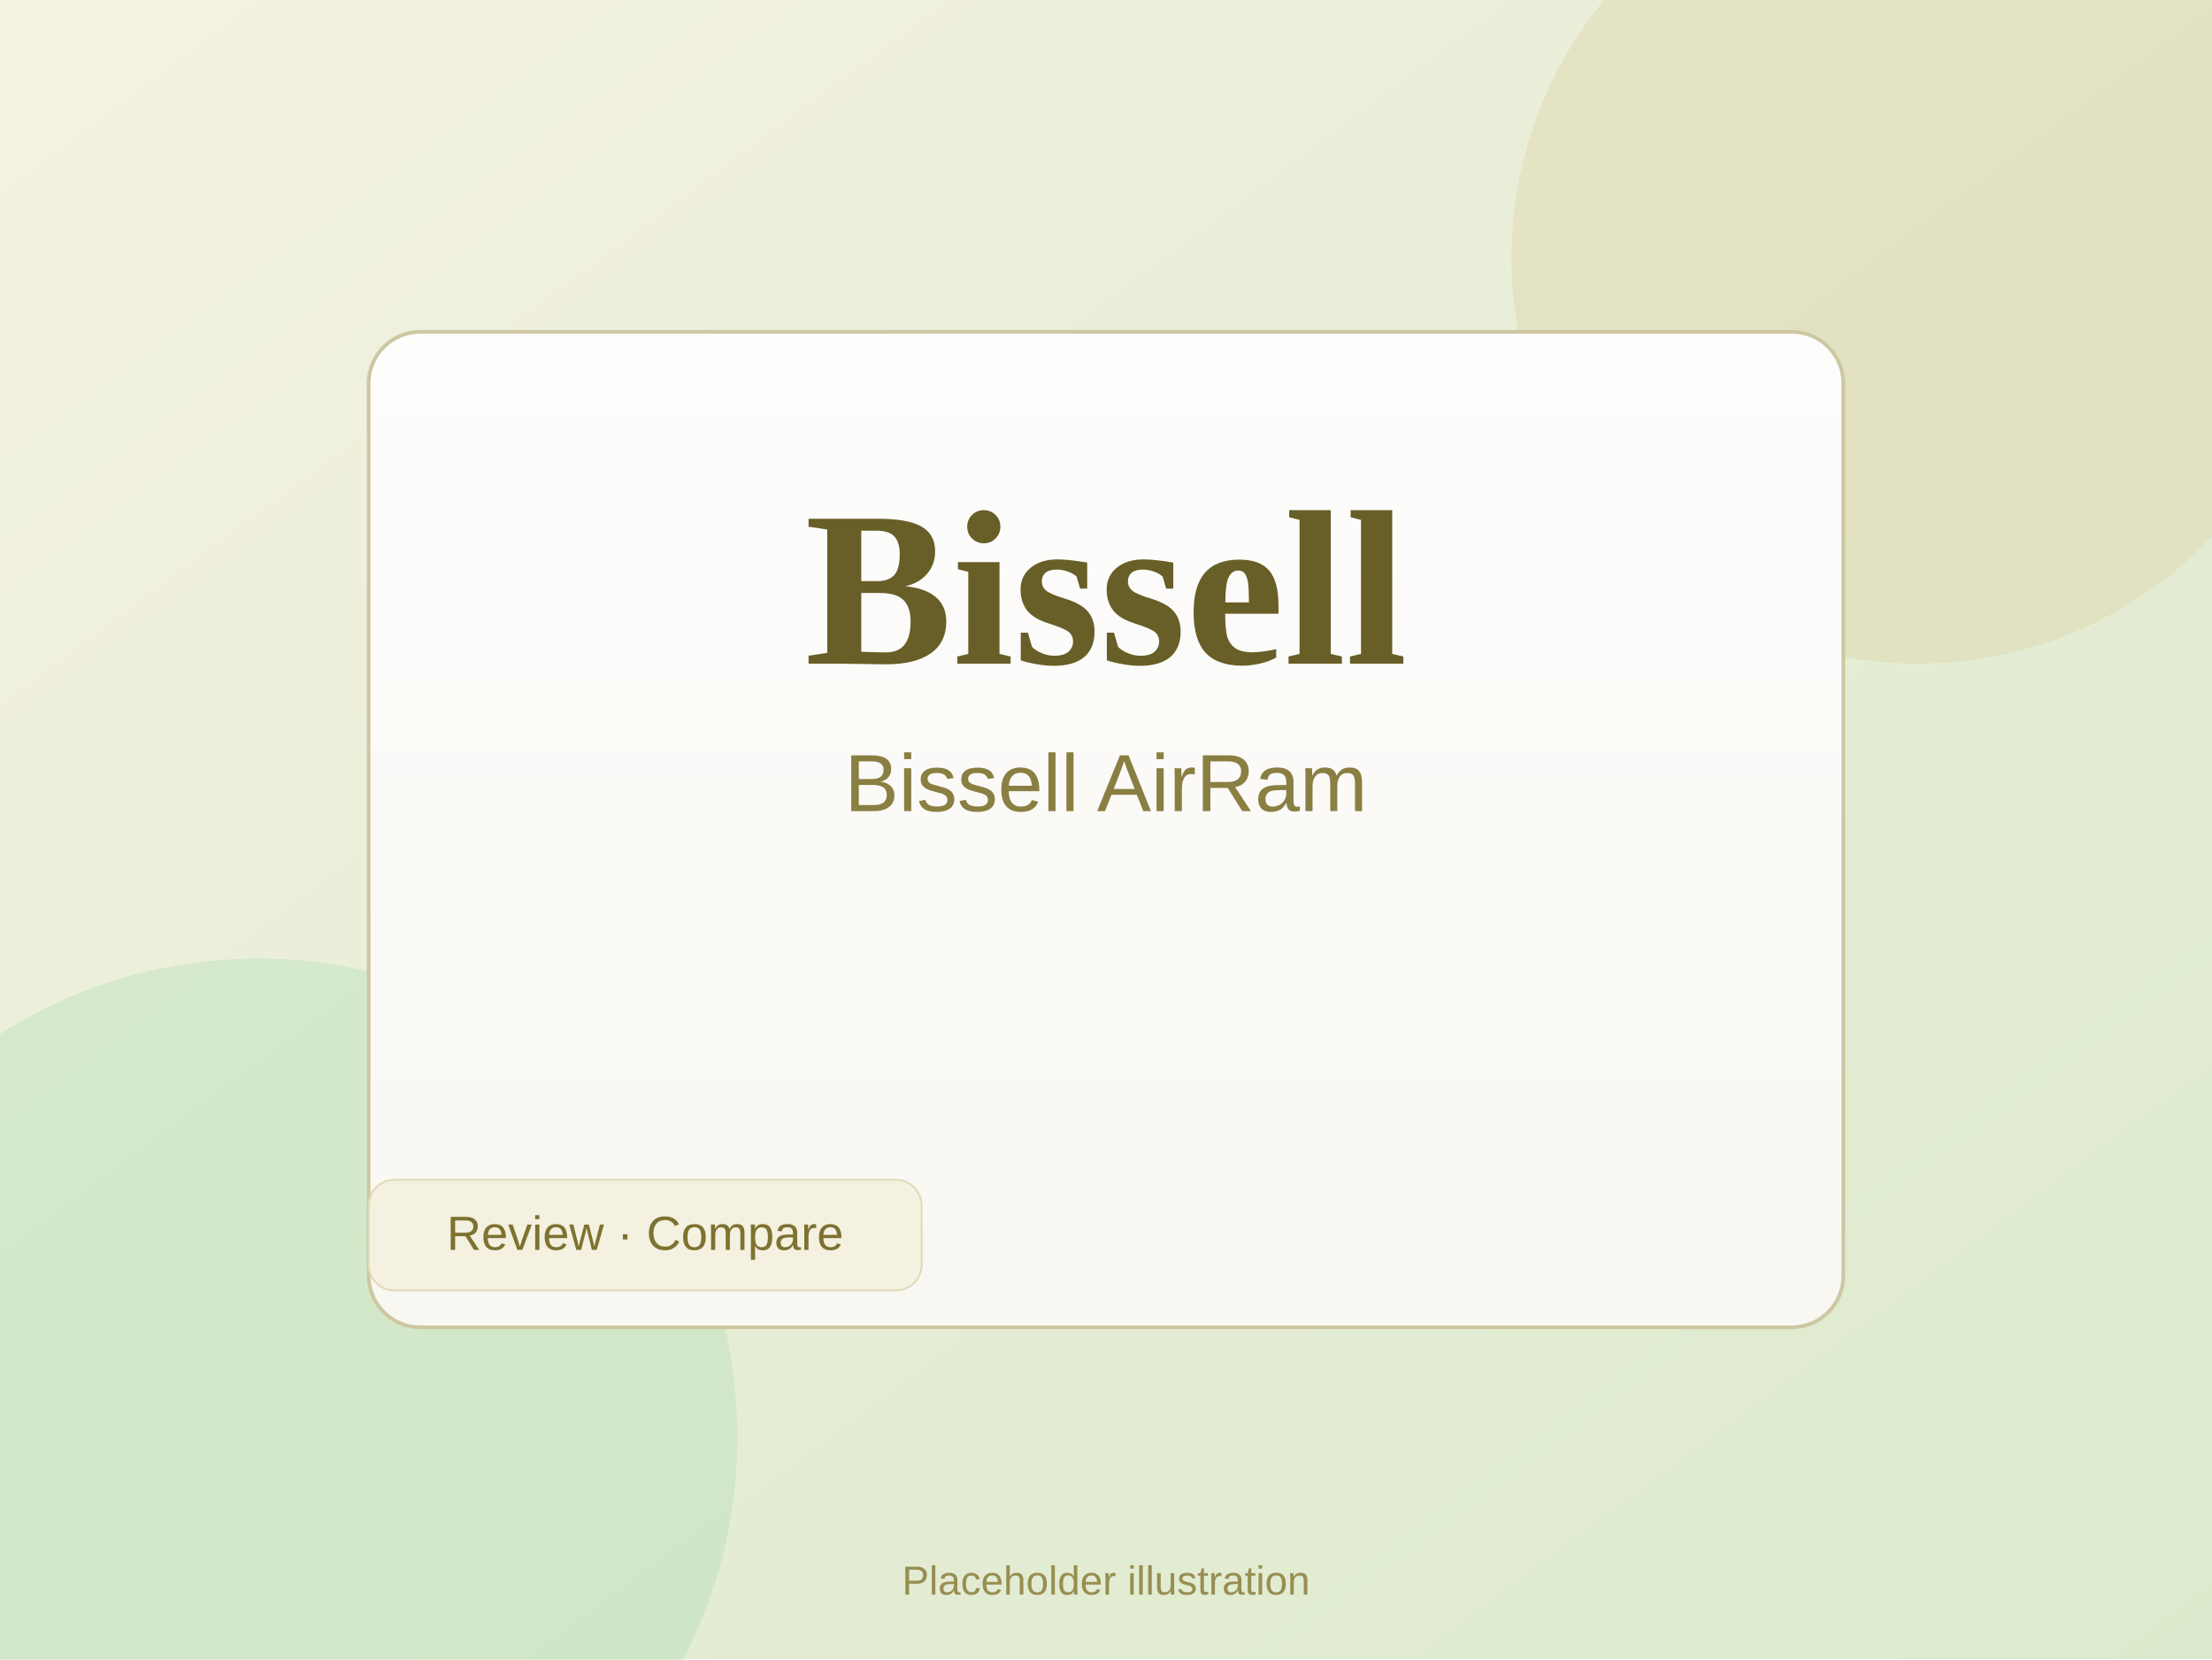
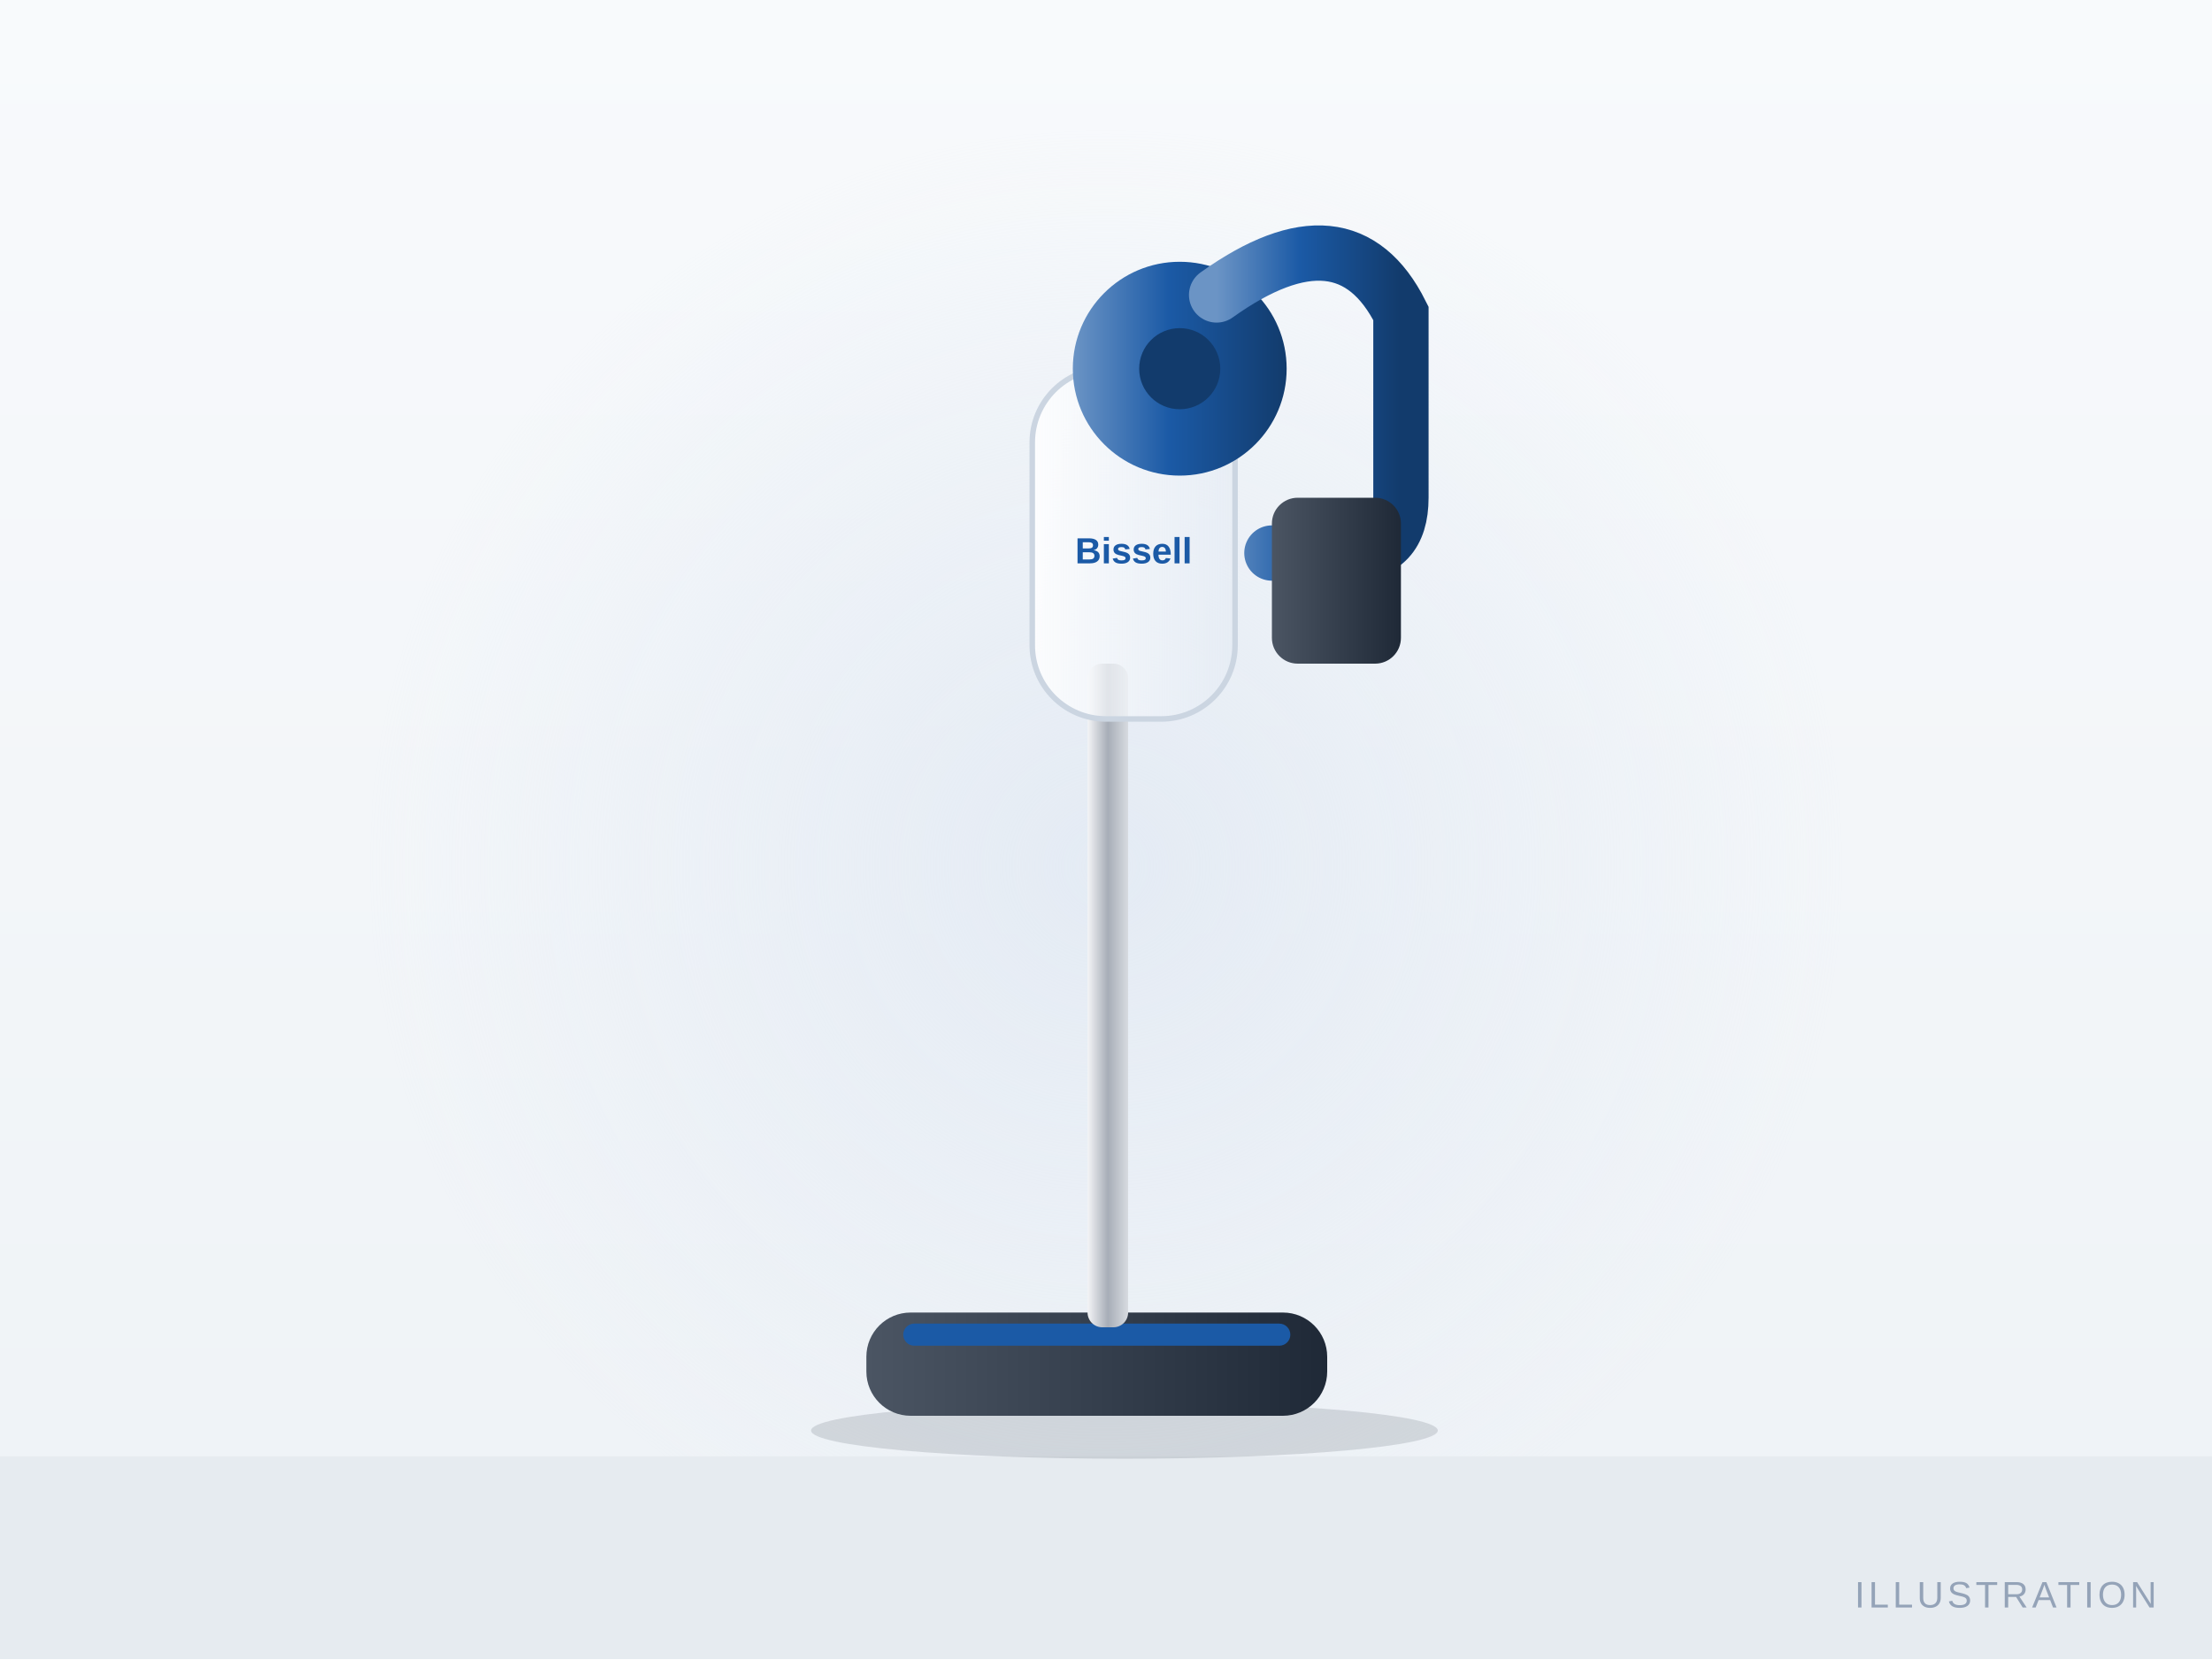
- <svg xmlns="http://www.w3.org/2000/svg" width="1200" height="900" viewBox="0 0 1200 900" role="img" aria-label="Bissell AirRam — placeholder image">
+ <svg xmlns="http://www.w3.org/2000/svg" width="1200" height="900" viewBox="0 0 1200 900" role="img" aria-label="Illustration of the Bissell AirRam">
  <defs>
-     <linearGradient id="bg" x1="0" y1="0" x2="1" y2="1">
-       <stop offset="0" stop-color="hsl(51, 48%, 92%)" />
-       <stop offset="1" stop-color="hsl(91, 42%, 86%)" />
+     <linearGradient id="g-bg" x1="0" y1="0" x2="0" y2="1">
+       <stop offset="0" stop-color="#f8fafc" />
+       <stop offset="1" stop-color="#eef2f6" />
    </linearGradient>
-     <linearGradient id="card" x1="0" y1="0" x2="0" y2="1">
-       <stop offset="0" stop-color="hsl(51, 34%, 99%)" />
-       <stop offset="1" stop-color="hsl(51, 30%, 96%)" />
+     <radialGradient id="g-halo" cx="0.5" cy="0.5" r="0.5">
+       <stop offset="0" stop-color="#e4ebf4" />
+       <stop offset="1" stop-color="#e4ebf4" stop-opacity="0" />
+     </radialGradient>
+     <linearGradient id="g-body" x1="0" y1="0" x2="1" y2="0">
+       <stop offset="0" stop-color="#6b94c5" />
+       <stop offset="0.45" stop-color="#1b5aa6" />
+       <stop offset="1" stop-color="#123b6c" />
+     </linearGradient>
+     <linearGradient id="g-plastic" x1="0" y1="0" x2="1" y2="0">
+       <stop offset="0" stop-color="#fbfbfc" />
+       <stop offset="0.5" stop-color="#eceef1" />
+       <stop offset="1" stop-color="#c9ced6" />
+     </linearGradient>
+     <linearGradient id="g-dark" x1="0" y1="0" x2="1" y2="0">
+       <stop offset="0" stop-color="#4b5563" />
+       <stop offset="1" stop-color="#1f2937" />
+     </linearGradient>
+     <linearGradient id="g-metal" x1="0" y1="0" x2="1" y2="0">
+       <stop offset="0" stop-color="#f3f4f6" />
+       <stop offset="0.5" stop-color="#a7adb7" />
+       <stop offset="1" stop-color="#d7dbe0" />
+     </linearGradient>
+     <linearGradient id="g-clear" x1="0" y1="0" x2="1" y2="0">
+       <stop offset="0" stop-color="#ffffff" stop-opacity="0.85" />
+       <stop offset="1" stop-color="#e4ebf4" stop-opacity="0.55" />
+     </linearGradient>
+     <linearGradient id="g-water" x1="0" y1="0" x2="0" y2="1">
+       <stop offset="0" stop-color="#7cc4ec" stop-opacity="0.75" />
+       <stop offset="1" stop-color="#2f8fcf" stop-opacity="0.85" />
+     </linearGradient>
+     <linearGradient id="g-shine" x1="0" y1="0" x2="1" y2="0">
+       <stop offset="0" stop-color="#ffffff" stop-opacity="0" />
+       <stop offset="0.5" stop-color="#ffffff" stop-opacity="0.35" />
+       <stop offset="1" stop-color="#ffffff" stop-opacity="0" />
    </linearGradient>
  </defs>
-   <rect width="1200" height="900" fill="url(#bg)" />
-   <circle cx="1040" cy="140" r="220" fill="hsl(51, 40%, 78%)" opacity="0.5" />
-   <circle cx="140" cy="780" r="260" fill="hsl(121, 40%, 80%)" opacity="0.45" />
-   <rect x="200" y="180" rx="28" width="800" height="540" fill="url(#card)" stroke="hsl(51, 30%, 72%)" stroke-width="2" />
-   <text x="600" y="360" text-anchor="middle" font-family="Georgia, 'Times New Roman', serif" font-size="120" font-weight="700" fill="hsl(51, 45%, 28%)">Bissell</text>
-   <text x="600" y="440" text-anchor="middle" font-family="Arial, Helvetica, sans-serif" font-size="44" fill="hsl(51, 35%, 40%)">Bissell AirRam</text>
-   <rect x="200" y="640" rx="14" width="300" height="60" fill="hsl(51, 45%, 92%)" stroke="hsl(51, 40%, 80%)" />
-   <text x="350" y="678" text-anchor="middle" font-family="Arial, Helvetica, sans-serif" font-size="26" fill="hsl(51, 45%, 34%)">Review · Compare</text>
-   <text x="600" y="865" text-anchor="middle" font-family="Arial, Helvetica, sans-serif" font-size="22" fill="hsl(51, 30%, 46%)">Placeholder illustration</text>
+   <rect width="1200" height="900" fill="url(#g-bg)" />
+   <circle cx="600" cy="470" r="400" fill="url(#g-halo)" />
+   <rect x="0" y="790" width="1200" height="110" fill="#e6ebf0" />
+   <g transform="translate(600 770) scale(1) translate(-600 -770)">
+     <ellipse cx="610" cy="776" rx="170" ry="15.3" fill="#0f172a" opacity="0.13" />
+     <rect x="470" y="712" width="250" height="56" rx="24" fill="url(#g-dark)" />
+     <rect x="490" y="718" width="210" height="12" rx="6" fill="#1b5aa6" />
+     <rect x="590" y="360" width="22" height="360" rx="8" fill="url(#g-metal)" />
+     <rect x="560" y="200" width="110" height="190" rx="40" fill="url(#g-clear)" stroke="#cbd5e1" stroke-width="3" />
+     <circle cx="640" cy="200" r="58" fill="url(#g-body)" />
+     <circle cx="640" cy="200" r="22" fill="#123b6c" />
+     <path d="M660 160 Q730 110 760 170 L760 270 Q760 300 732 300 L690 300" stroke="url(#g-body)" stroke-width="30" fill="none" stroke-linecap="round" />
+     <rect x="690" y="270" width="70" height="90" rx="14" fill="url(#g-dark)" />
+     <text x="615" y="300" text-anchor="middle" dominant-baseline="middle" font-family="Arial, Helvetica, sans-serif" font-weight="700" font-size="19.7" fill="#1b5aa6">Bissell</text>
+   </g>
+   <text x="1170" y="872" text-anchor="end" font-family="Arial, Helvetica, sans-serif" font-size="20" letter-spacing="2" fill="#94a3b8">ILLUSTRATION</text>
</svg>
